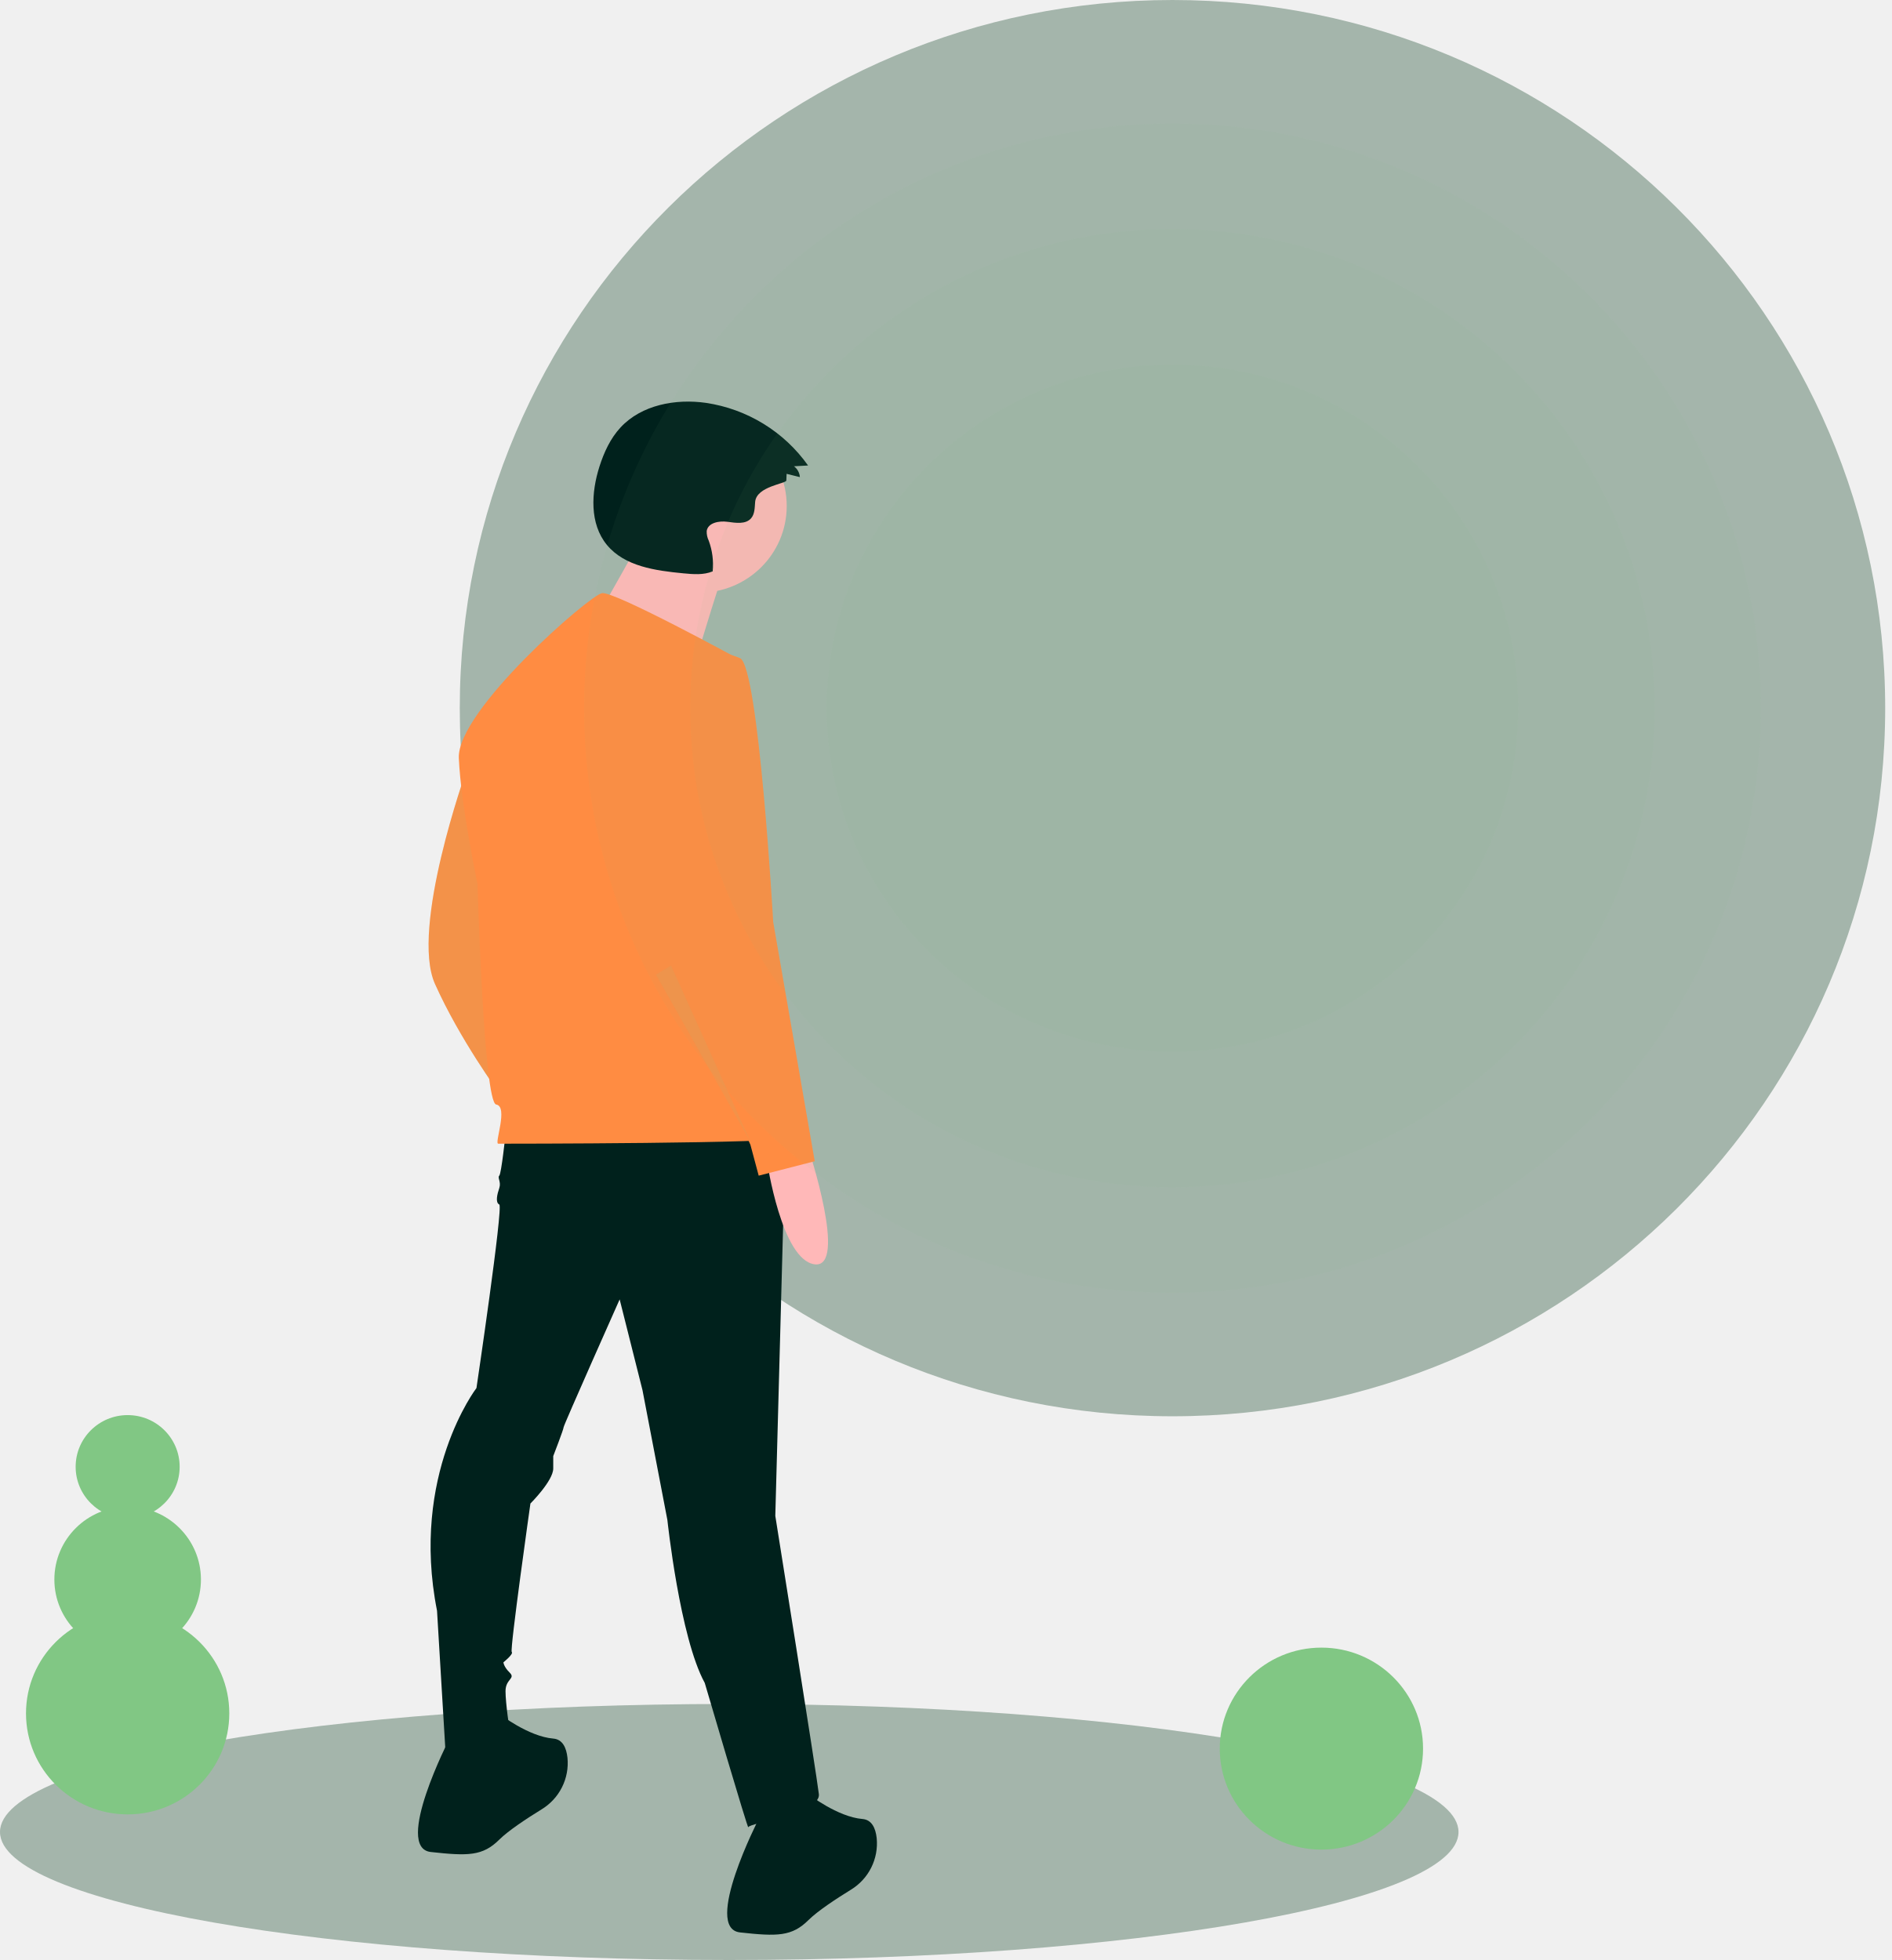
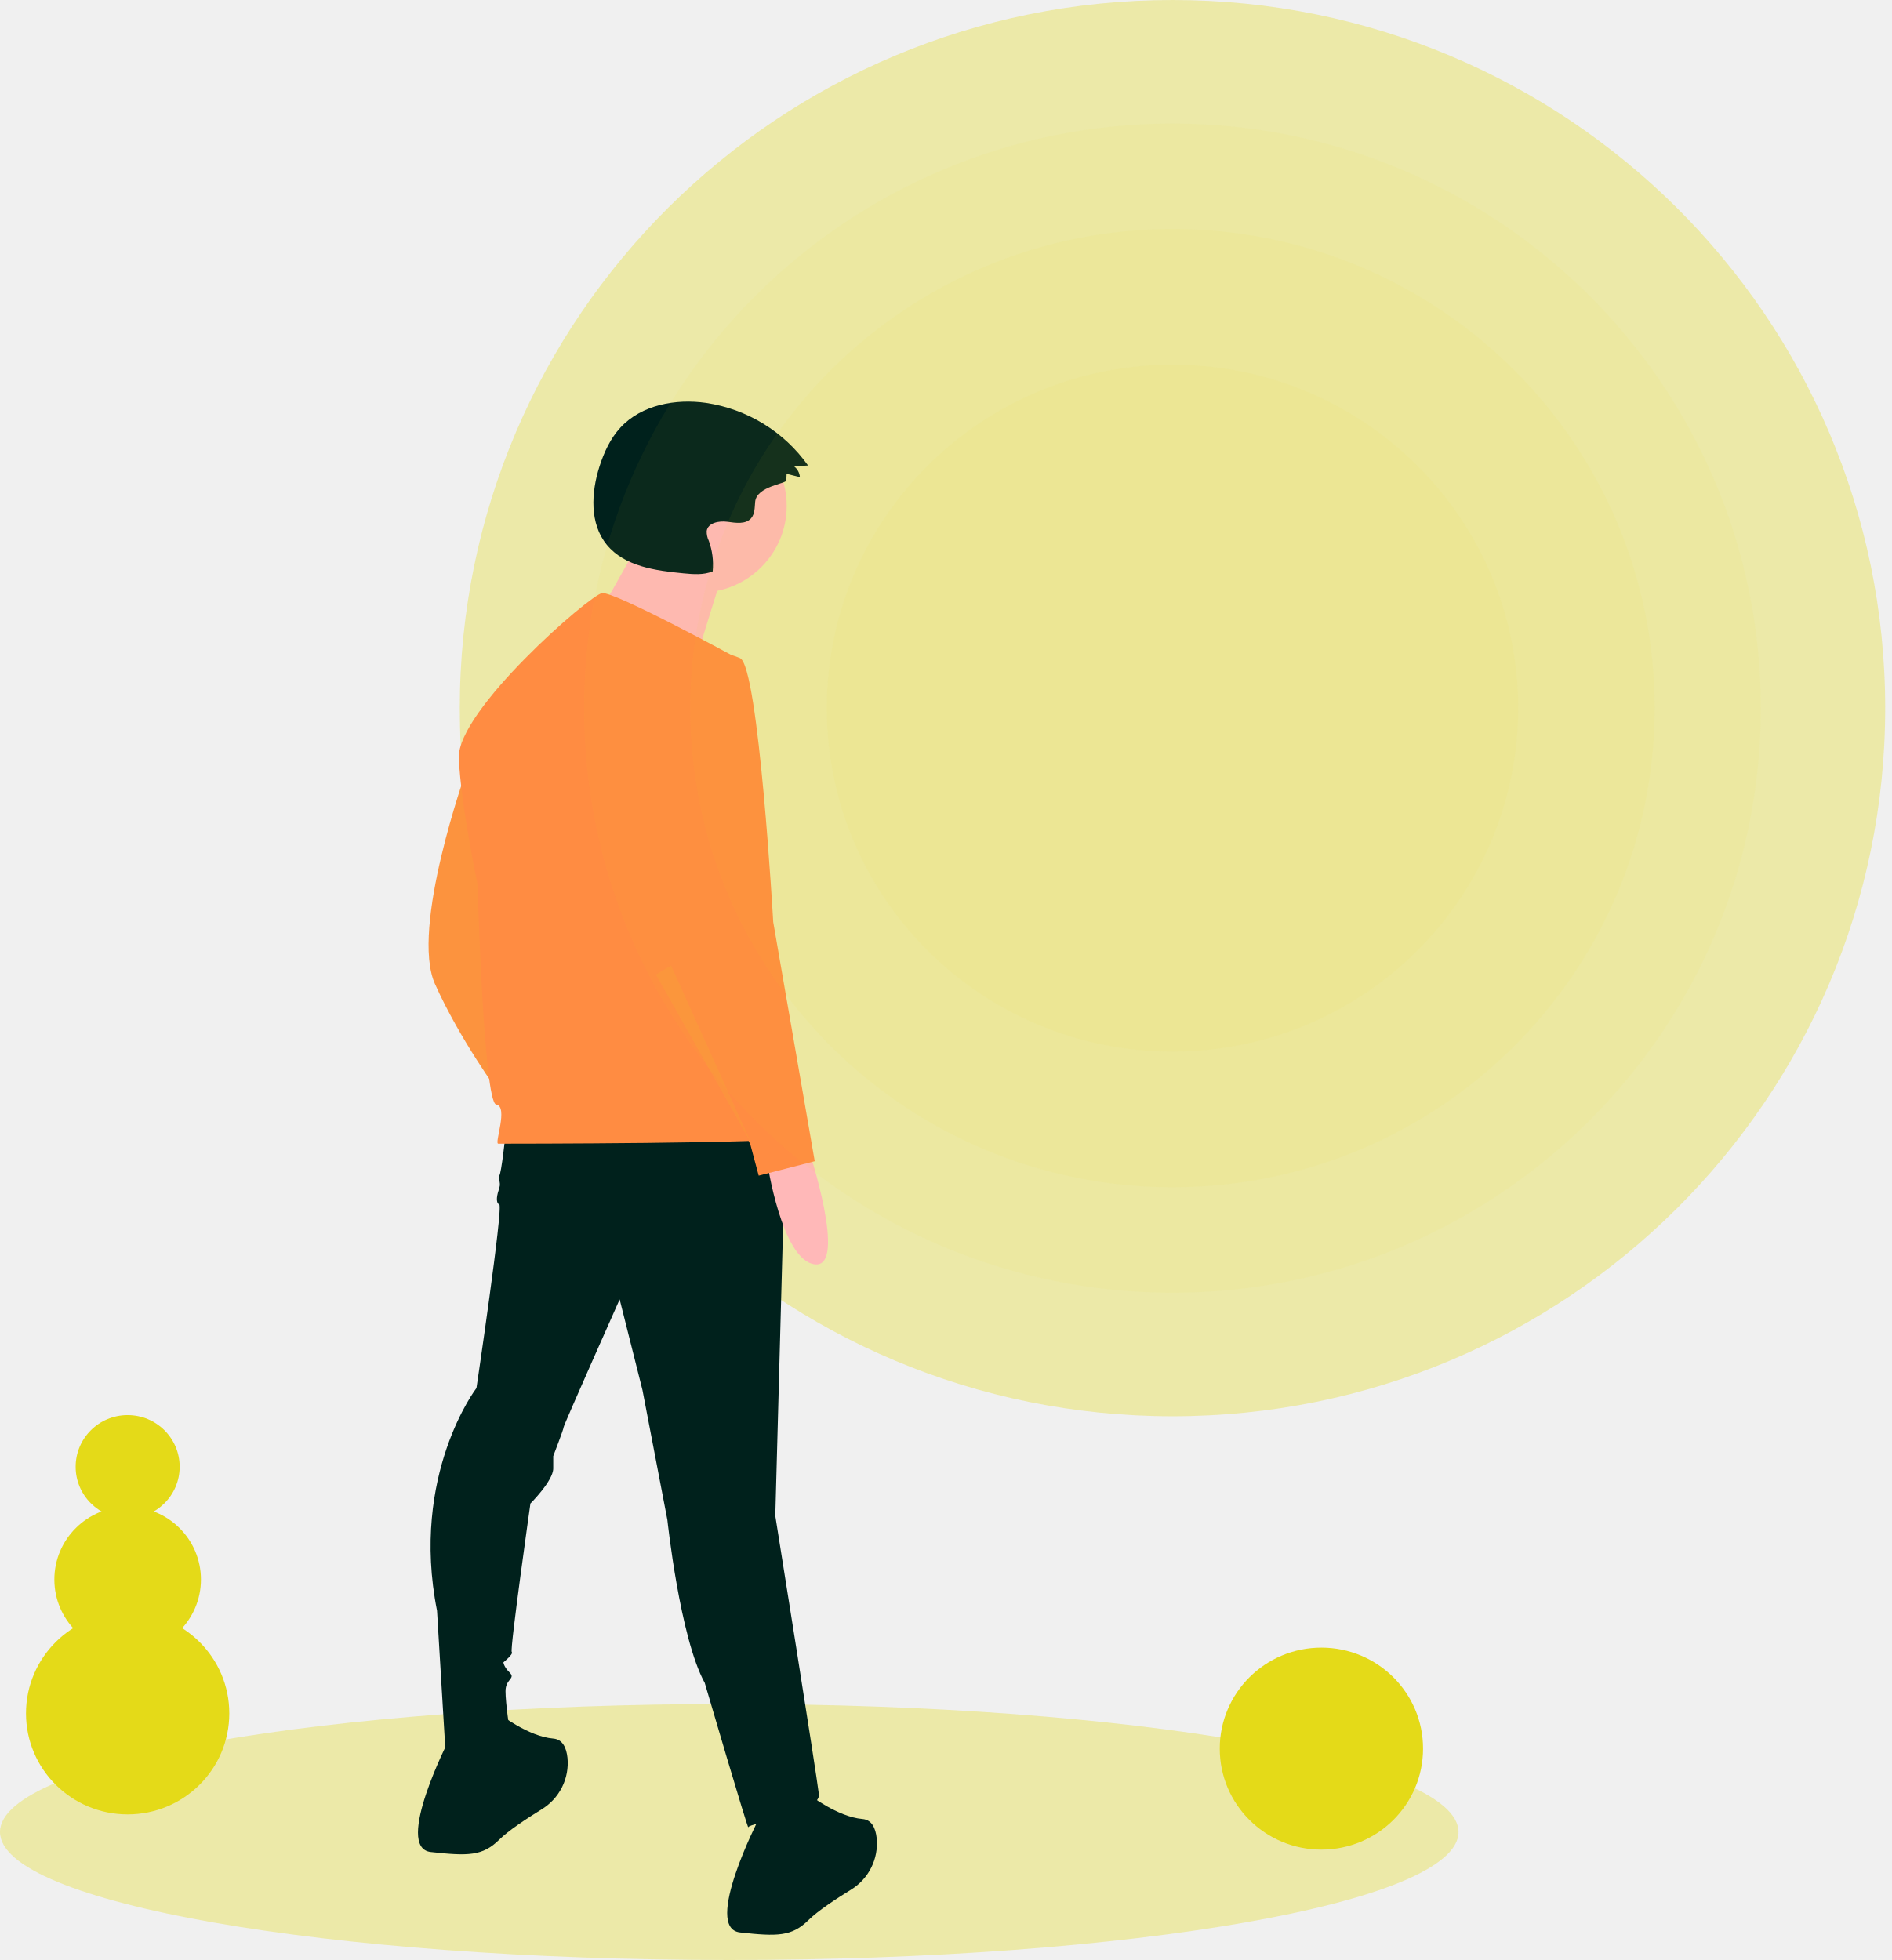
<svg xmlns="http://www.w3.org/2000/svg" width="193" height="200" viewBox="0 0 193 200" fill="none">
  <g clip-path="url(#clip0_38_1312)">
-     <path d="M119.627 144.518C159.788 144.518 192.345 112.166 192.345 72.259C192.345 32.351 159.788 0 119.627 0C79.467 0 46.91 32.351 46.91 72.259C46.91 112.166 79.467 144.518 119.627 144.518Z" fill="#0A3D21" fill-opacity="0.33" />
-     <path d="M74.405 200C115.498 200 148.811 194.152 148.811 186.938C148.811 179.724 115.498 173.876 74.405 173.876C33.312 173.876 0 179.724 0 186.938C0 194.152 33.312 200 74.405 200Z" fill="#0A3D21" fill-opacity="0.33" />
+     <path d="M119.627 144.518C159.788 144.518 192.345 112.166 192.345 72.259C192.345 32.351 159.788 0 119.627 0C79.467 0 46.91 32.351 46.91 72.259C46.91 112.166 79.467 144.518 119.627 144.518Z" fill="#E4DA18" fill-opacity="0.33" />
+     <path d="M74.405 200C115.498 200 148.811 194.152 148.811 186.938C148.811 179.724 115.498 173.876 74.405 173.876C33.312 173.876 0 179.724 0 186.938C0 194.152 33.312 200 74.405 200Z" fill="#E4DA18" fill-opacity="0.33" />
    <path d="M47.554 78.726C47.554 78.726 41.837 94.716 44.378 100.398C46.919 106.079 50.942 111.549 50.942 111.549C50.942 111.549 49.46 79.778 47.554 78.726Z" fill="#FF8C42" />
-     <path opacity="0.1" d="M47.554 78.726C47.554 78.726 41.837 94.716 44.378 100.398C46.919 106.079 50.942 111.549 50.942 111.549C50.942 111.549 49.46 79.778 47.554 78.726Z" fill="#81C784" />
+     <path opacity="0.1" d="M47.554 78.726C47.554 78.726 41.837 94.716 44.378 100.398C46.919 106.079 50.942 111.549 50.942 111.549C50.942 111.549 49.46 79.778 47.554 78.726Z" fill="#E4DA18" />
    <path d="M51.578 115.757C51.578 115.757 51.154 119.755 50.942 119.965C50.73 120.176 51.154 120.597 50.942 121.228C50.73 121.859 50.519 122.701 50.942 122.911C51.366 123.121 48.613 141.637 48.613 141.637C48.613 141.637 41.837 150.474 44.59 164.361L45.437 178.459C45.437 178.459 52.001 178.879 52.001 176.565C52.001 176.565 51.578 173.83 51.578 172.567C51.578 171.305 52.636 171.305 52.001 170.673C51.366 170.042 51.366 169.621 51.366 169.621C51.366 169.621 52.424 168.78 52.213 168.569C52.001 168.359 54.118 153.42 54.118 153.42C54.118 153.42 56.447 151.106 56.447 149.843V148.581C56.447 148.581 57.506 145.845 57.506 145.635C57.506 145.425 63.223 132.59 63.223 132.59L65.552 141.848L68.093 155.103C68.093 155.103 69.364 167.097 71.905 171.726C71.905 171.726 76.351 186.875 76.351 186.454C76.351 186.033 83.762 184.981 83.55 183.088C83.339 181.194 79.104 154.683 79.104 154.683L80.163 115.336L51.578 115.757Z" fill="#00211C" />
    <path d="M45.861 177.406C45.861 177.406 40.144 188.558 43.955 188.979C47.766 189.399 49.248 189.399 50.942 187.716C51.868 186.796 53.744 185.561 55.254 184.631C56.148 184.089 56.871 183.307 57.339 182.375C57.807 181.443 58.001 180.399 57.899 179.363C57.788 178.333 57.4 177.485 56.448 177.406C53.907 177.196 50.942 174.881 50.942 174.881L45.861 177.406Z" fill="#00211C" />
    <path d="M77.41 185.612C77.41 185.612 71.693 196.764 75.504 197.185C79.316 197.605 80.798 197.606 82.492 195.922C83.418 195.002 85.293 193.767 86.803 192.837C87.698 192.295 88.42 191.513 88.888 190.581C89.356 189.649 89.55 188.605 89.449 187.569C89.337 186.539 88.95 185.691 87.997 185.612C85.456 185.402 82.492 183.087 82.492 183.087L77.41 185.612Z" fill="#00211C" />
    <path d="M71.368 60.476C76.283 60.476 80.268 56.516 80.268 51.631C80.268 46.746 76.283 42.787 71.368 42.787C66.452 42.787 62.467 46.746 62.467 51.631C62.467 56.516 66.452 60.476 71.368 60.476Z" fill="#FFB8B8" />
    <path d="M65.646 54.538C65.646 54.538 59.288 66.162 58.779 66.162C58.271 66.162 70.223 69.953 70.223 69.953C70.223 69.953 73.529 58.834 74.038 57.823L65.646 54.538Z" fill="#FFB8B8" />
    <path d="M75.398 67.258C75.398 67.258 62.694 60.315 61.423 60.525C60.153 60.736 46.602 72.518 46.813 77.358C47.025 82.197 48.719 90.193 48.719 90.193C48.719 90.193 49.354 112.496 50.625 112.706C51.895 112.917 50.413 116.704 50.836 116.704C51.26 116.704 80.48 116.704 80.692 116.073C80.904 115.441 75.398 67.258 75.398 67.258Z" fill="#FF8C42" />
    <path d="M82.492 117.23C82.492 117.23 86.515 129.434 83.127 129.013C79.739 128.592 78.257 118.492 78.257 118.492L82.492 117.23Z" fill="#FFB8B8" />
    <path d="M71.693 66.522C71.693 66.522 63.858 68.205 65.129 78.726C66.399 89.246 68.729 99.766 68.729 99.766L76.563 116.809L77.41 119.965L83.127 118.493L78.892 94.085C78.892 94.085 77.41 67.995 75.504 67.153C74.303 66.644 72.996 66.428 71.693 66.522Z" fill="#FF8C42" />
-     <path opacity="0.1" d="M66.929 99.451L76.669 116.704L68.463 98.523L66.929 99.451Z" fill="#81C784" />
+     <path opacity="0.1" d="M66.929 99.451L76.669 116.704L68.463 98.523L66.929 99.451Z" fill="#E4DA18" />
    <path d="M80.229 49.027L80.258 48.351L81.612 48.686C81.597 48.469 81.535 48.258 81.431 48.067C81.326 47.876 81.181 47.709 81.005 47.58L82.447 47.5C81.237 45.792 79.692 44.345 77.904 43.248C76.117 42.15 74.124 41.423 72.046 41.112C68.928 40.663 65.457 41.313 63.319 43.612C62.282 44.727 61.631 46.145 61.167 47.592C60.313 50.257 60.14 53.433 61.919 55.599C63.728 57.8 66.888 58.232 69.735 58.504C70.737 58.6 71.787 58.689 72.715 58.303C72.818 57.245 72.682 56.177 72.316 55.179C72.164 54.869 72.091 54.527 72.104 54.183C72.231 53.342 73.361 53.13 74.209 53.243C75.058 53.357 76.078 53.531 76.636 52.885C77.02 52.44 76.997 51.793 77.048 51.209C77.187 49.619 80.215 49.36 80.229 49.027Z" fill="#00211C" />
-     <path d="M134.822 188.736C140.55 188.736 145.193 184.122 145.193 178.43C145.193 172.738 140.55 168.125 134.822 168.125C129.094 168.125 124.451 172.738 124.451 178.43C124.451 184.122 129.094 188.736 134.822 188.736Z" fill="#81C784" />
-     <path d="M13.024 185.141C18.752 185.141 23.395 180.527 23.395 174.835C23.395 169.144 18.752 164.53 13.024 164.53C7.296 164.53 2.653 169.144 2.653 174.835C2.653 180.527 7.296 185.141 13.024 185.141Z" fill="#81C784" />
-     <path d="M13.024 168.604C17.153 168.604 20.501 165.277 20.501 161.174C20.501 157.071 17.153 153.745 13.024 153.745C8.895 153.745 5.547 157.071 5.547 161.174C5.547 165.277 8.895 168.604 13.024 168.604Z" fill="#81C784" />
-     <path d="M13.024 154.943C15.954 154.943 18.33 152.583 18.33 149.671C18.33 146.759 15.954 144.398 13.024 144.398C10.094 144.398 7.718 146.759 7.718 149.671C7.718 152.583 10.094 154.943 13.024 154.943Z" fill="#81C784" />
-     <path opacity="0.05" d="M119.627 107.312C139.11 107.312 154.903 91.618 154.903 72.259C154.903 52.899 139.11 37.206 119.627 37.206C100.145 37.206 84.352 52.899 84.352 72.259C84.352 91.618 100.145 107.312 119.627 107.312Z" fill="#81C784" />
-     <path opacity="0.05" d="M119.627 121.149C146.8 121.149 168.827 99.26 168.827 72.259C168.827 45.258 146.8 23.369 119.627 23.369C92.455 23.369 70.427 45.258 70.427 72.259C70.427 99.26 92.455 121.149 119.627 121.149Z" fill="#81C784" />
-     <path opacity="0.05" d="M119.627 131.911C152.781 131.911 179.658 105.204 179.658 72.259C179.658 39.314 152.781 12.607 119.627 12.607C86.474 12.607 59.597 39.314 59.597 72.259C59.597 105.204 86.474 131.911 119.627 131.911Z" fill="#81C784" />
+     <path d="M134.822 188.736C140.55 188.736 145.193 184.122 145.193 178.43C145.193 172.738 140.55 168.125 134.822 168.125C129.094 168.125 124.451 172.738 124.451 178.43C124.451 184.122 129.094 188.736 134.822 188.736Z" fill="#E4DA18" />
+     <path d="M13.024 185.141C18.752 185.141 23.395 180.527 23.395 174.835C23.395 169.144 18.752 164.53 13.024 164.53C7.296 164.53 2.653 169.144 2.653 174.835C2.653 180.527 7.296 185.141 13.024 185.141Z" fill="#E4DA18" />
+     <path d="M13.024 168.604C17.153 168.604 20.501 165.277 20.501 161.174C20.501 157.071 17.153 153.745 13.024 153.745C8.895 153.745 5.547 157.071 5.547 161.174C5.547 165.277 8.895 168.604 13.024 168.604Z" fill="#E4DA18" />
+     <path d="M13.024 154.943C15.954 154.943 18.33 152.583 18.33 149.671C18.33 146.759 15.954 144.398 13.024 144.398C10.094 144.398 7.718 146.759 7.718 149.671C7.718 152.583 10.094 154.943 13.024 154.943Z" fill="#E4DA18" />
+     <path opacity="0.05" d="M119.627 107.312C139.11 107.312 154.903 91.618 154.903 72.259C154.903 52.899 139.11 37.206 119.627 37.206C100.145 37.206 84.352 52.899 84.352 72.259C84.352 91.618 100.145 107.312 119.627 107.312Z" fill="#E4DA18" />
+     <path opacity="0.05" d="M119.627 121.149C146.8 121.149 168.827 99.26 168.827 72.259C168.827 45.258 146.8 23.369 119.627 23.369C92.455 23.369 70.427 45.258 70.427 72.259C70.427 99.26 92.455 121.149 119.627 121.149Z" fill="#E4DA18" />
+     <path opacity="0.05" d="M119.627 131.911C152.781 131.911 179.658 105.204 179.658 72.259C179.658 39.314 152.781 12.607 119.627 12.607C86.474 12.607 59.597 39.314 59.597 72.259C59.597 105.204 86.474 131.911 119.627 131.911Z" fill="#E4DA18" />
  </g>
  <defs>
    <clipPath id="clip0_38_1312">
      <rect width="192.344" height="200" fill="white" />
    </clipPath>
  </defs>
</svg>
